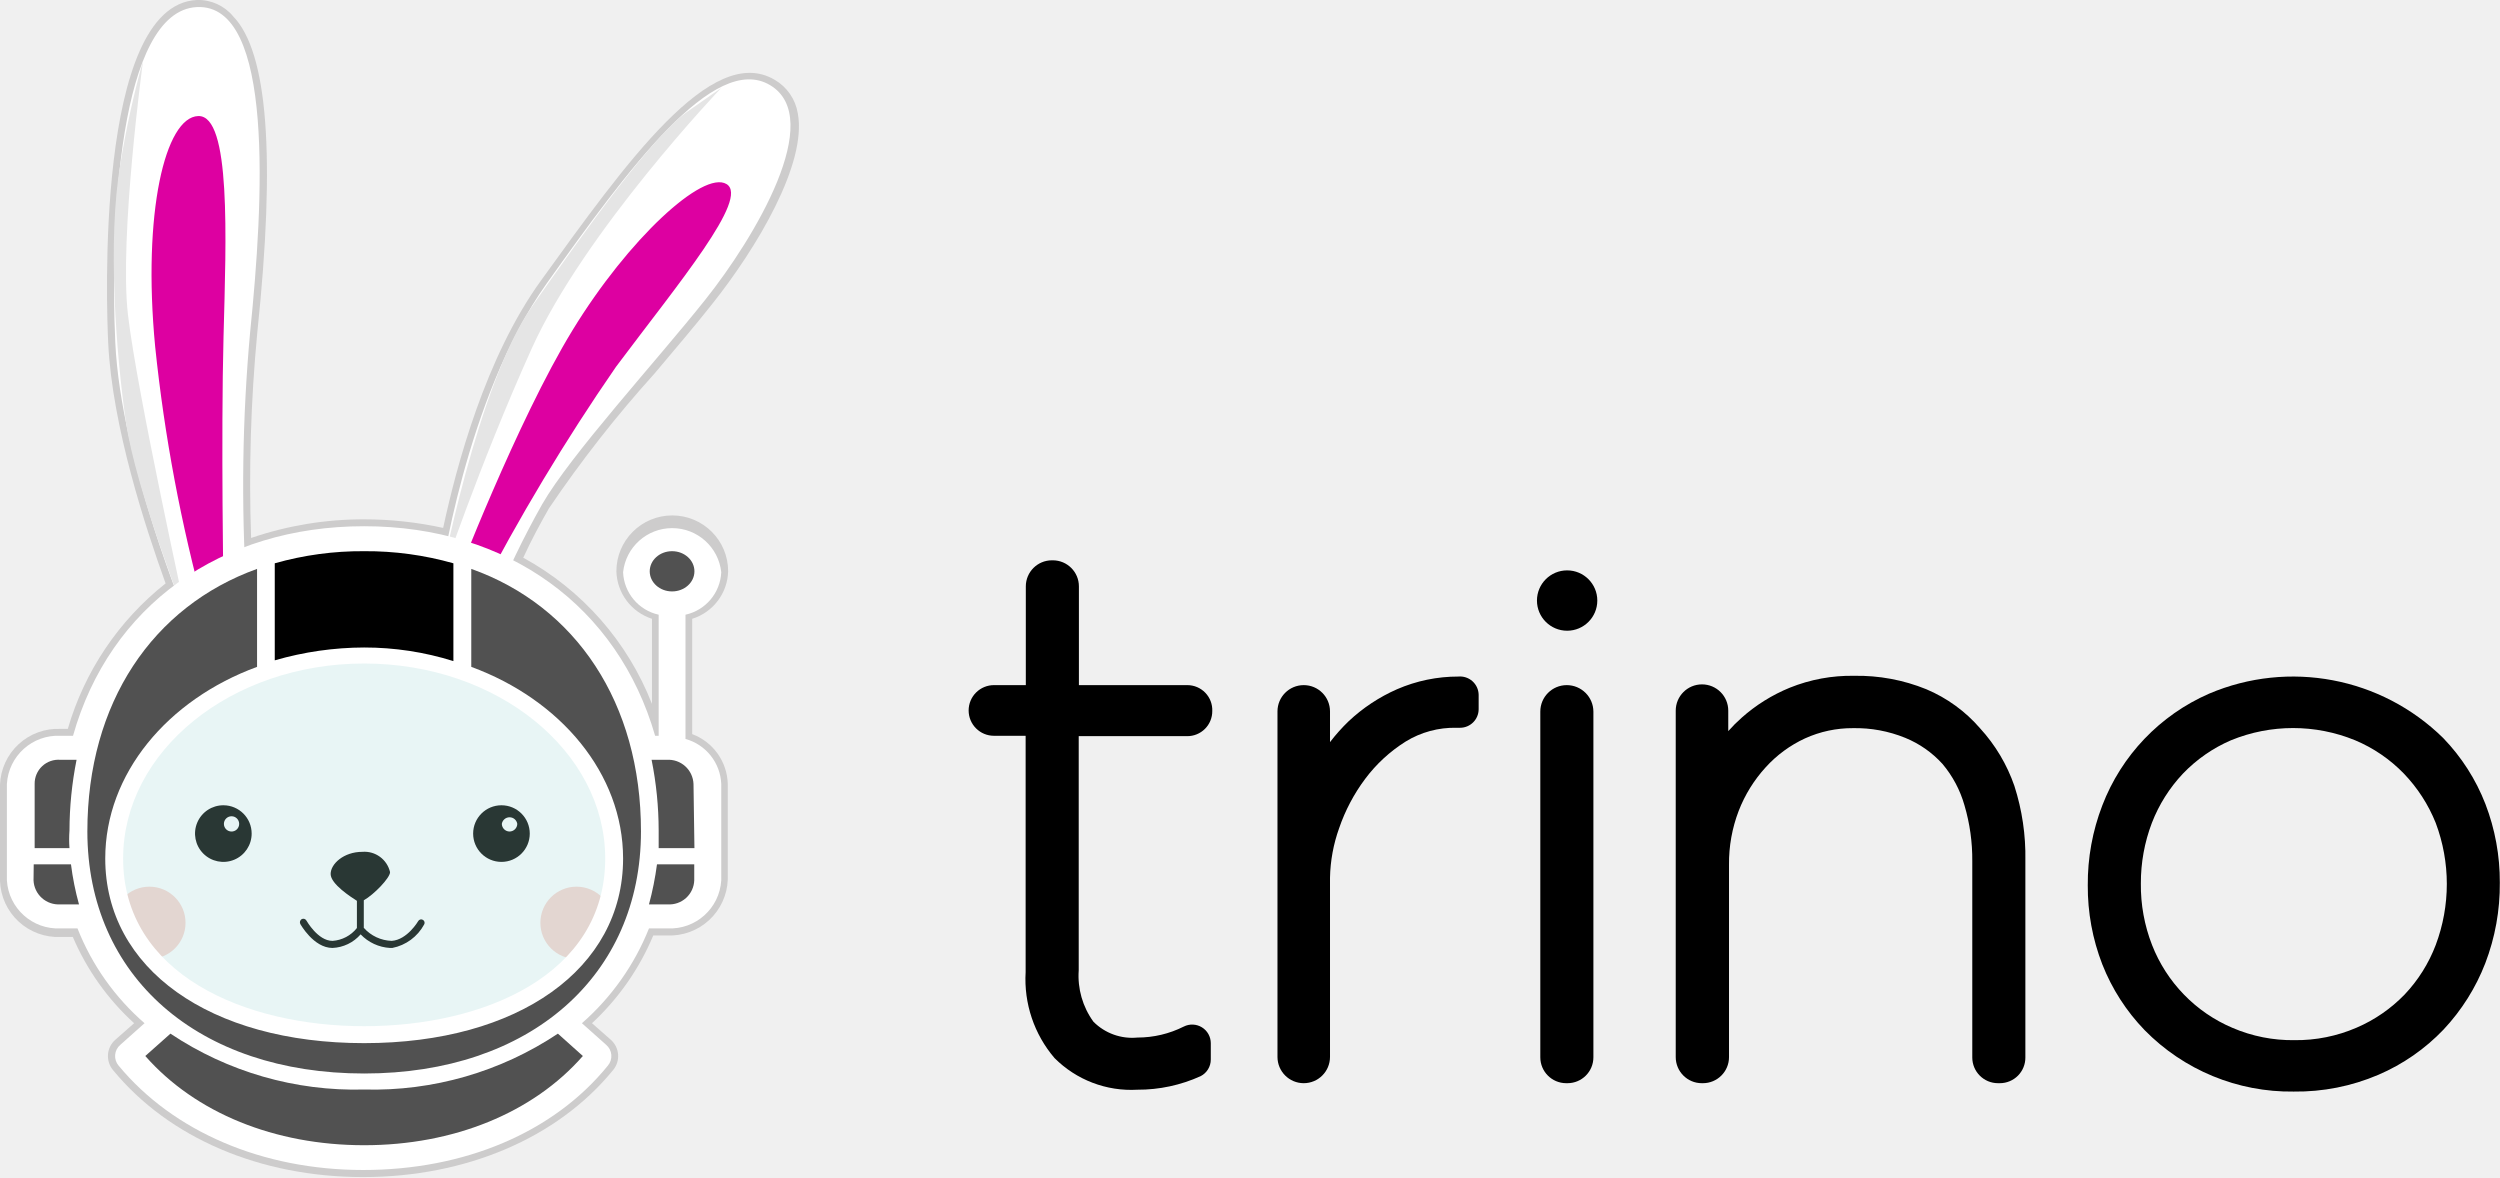
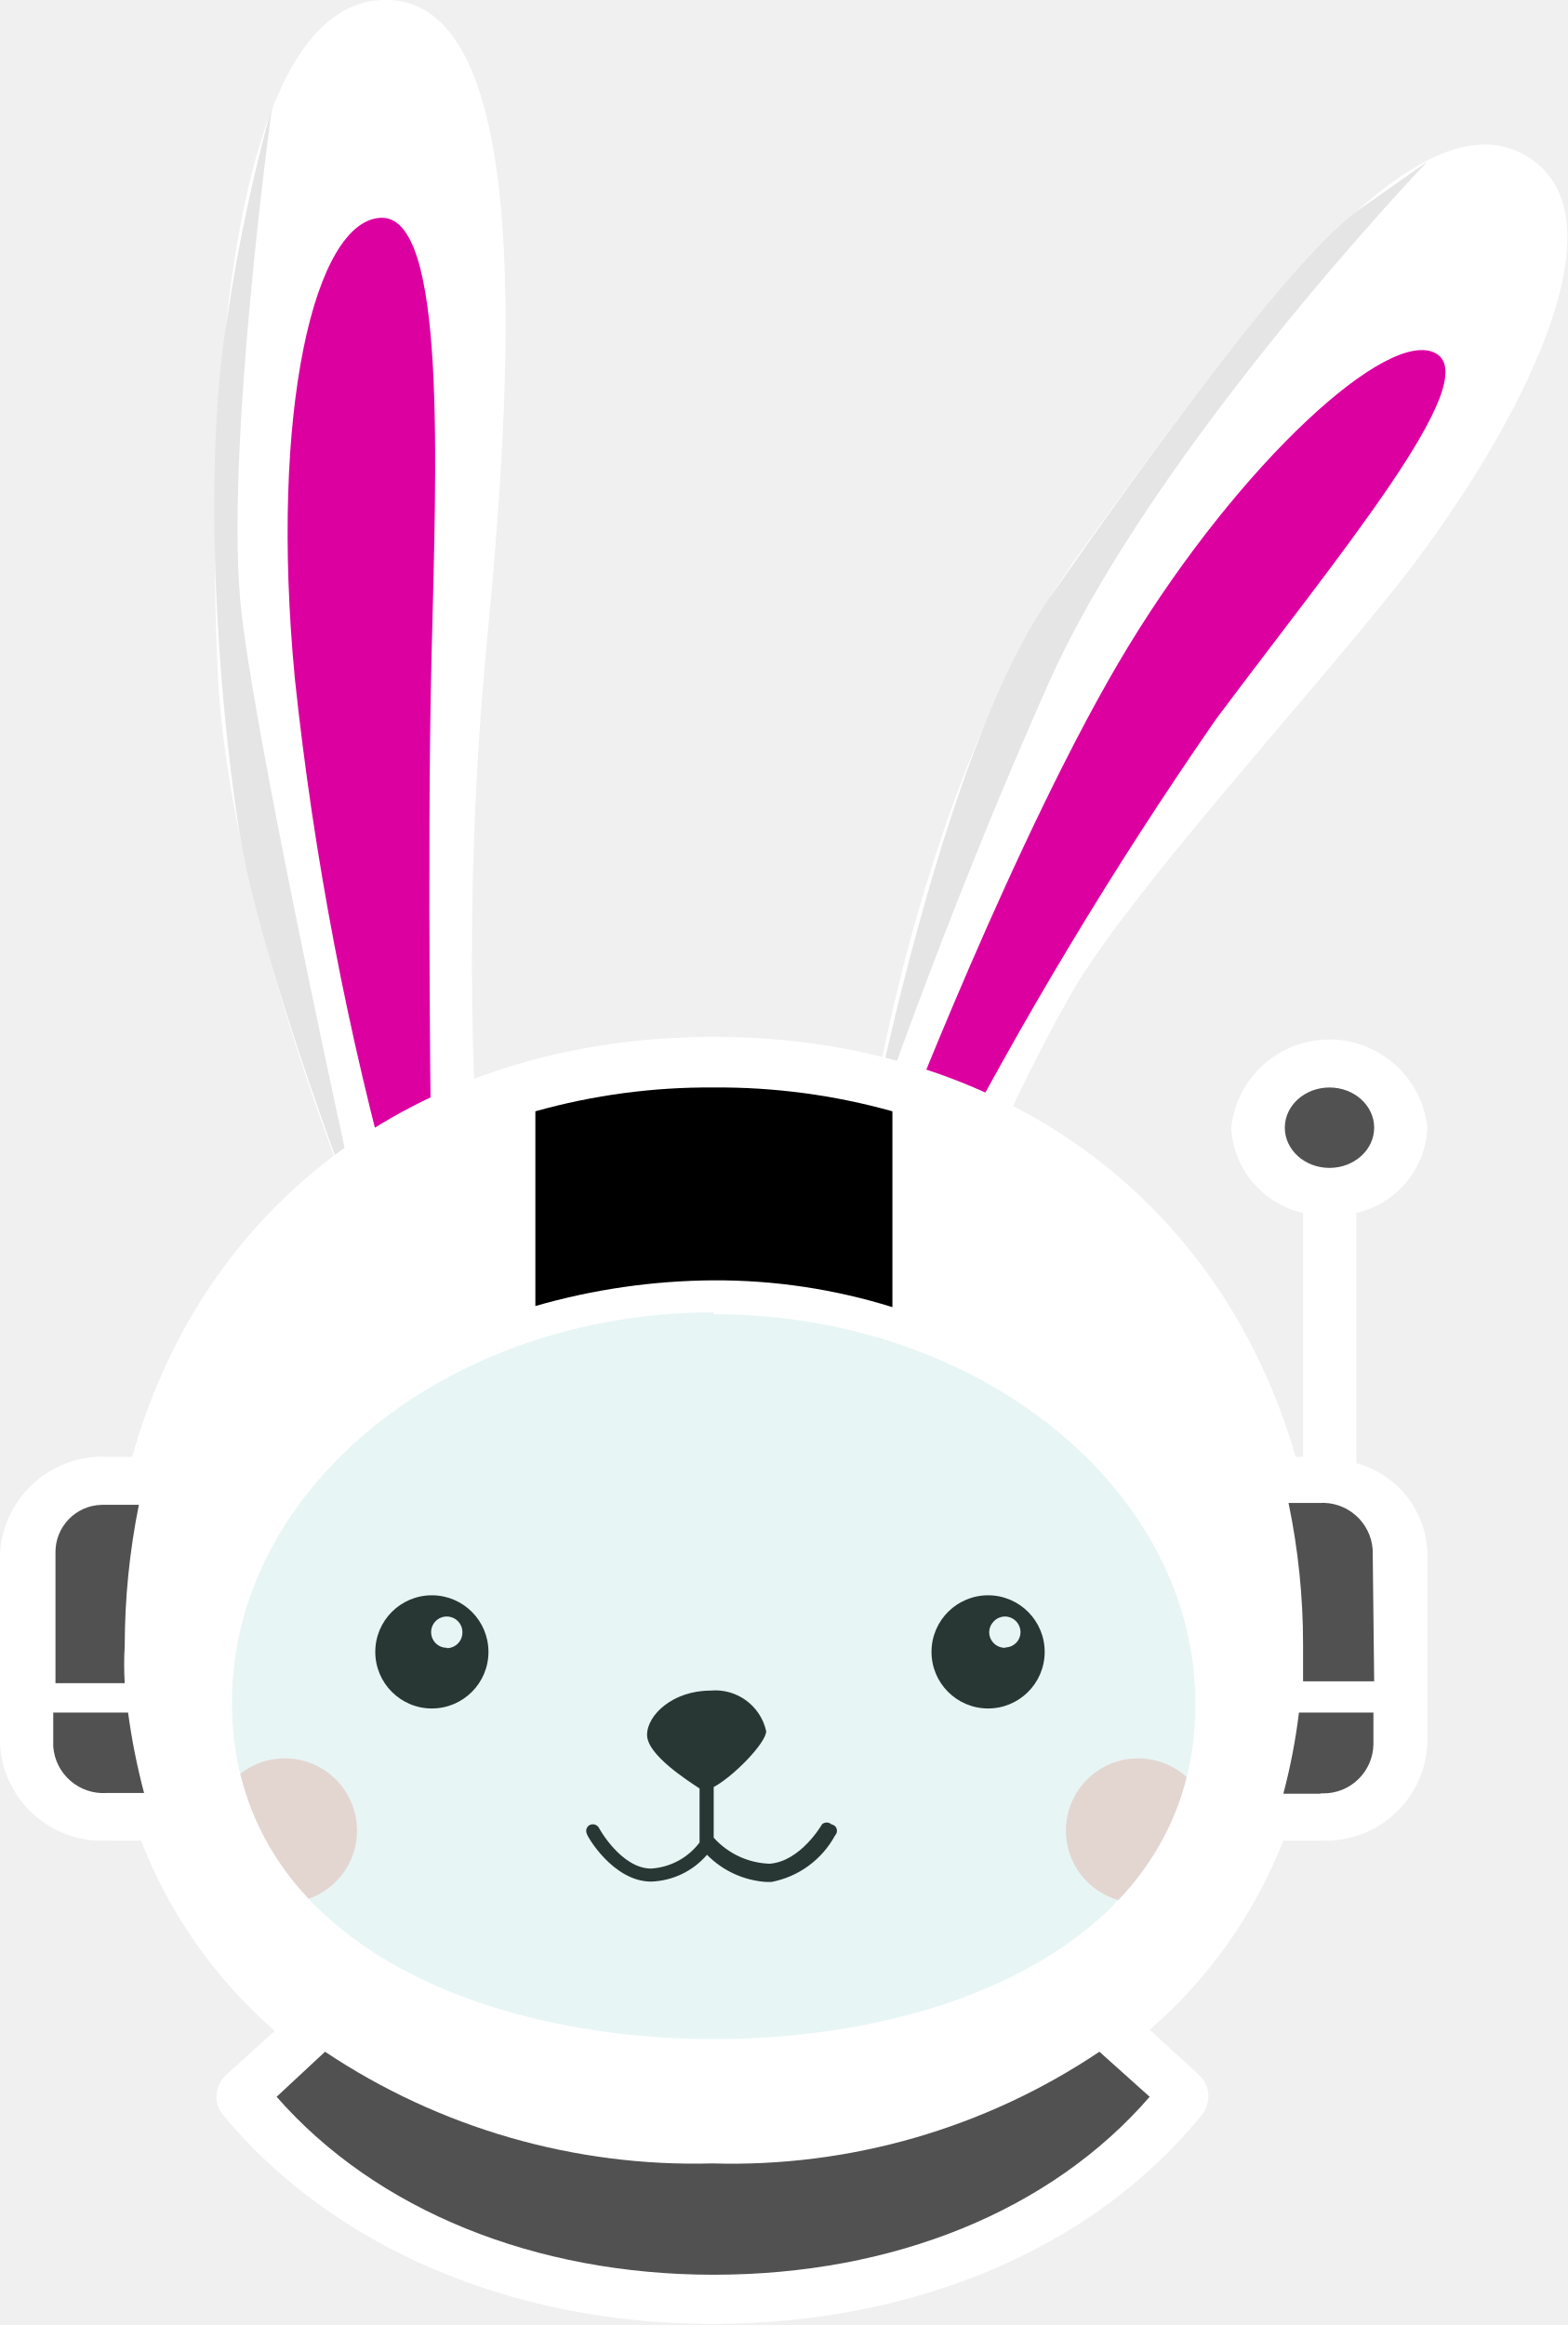
- <svg xmlns="http://www.w3.org/2000/svg" viewBox="0 0 134.21 63.19">
+ <svg xmlns="http://www.w3.org/2000/svg" id="Layer_1" data-name="Layer 1" viewBox="0 0 42.1 62.45">
  <defs>
-     <style>.cls-1{fill:#cdcccc;}.cls-2{fill:#fff;}.cls-3{fill:#dd00a1;}.cls-4{fill:#f9d8d2;}.cls-5{fill:#10110e;}.cls-6{fill:#e5e5e5;}.cls-7{fill:#8accce;opacity:0.2;}.cls-8{fill:#515151;}</style>
+     <style>.cls-1{fill:#fff;}.cls-2{fill:#dd00a1;}.cls-3{fill:#f9d8d2;}.cls-4{fill:#10110e;}.cls-5{fill:#e5e5e5;}.cls-6{fill:#8accce;opacity:0.2;isolation:isolate;}.cls-7{fill:#515151;}</style>
  </defs>
-   <g id="Layer_2" data-name="Layer 2">
-     <g id="Layer_3" data-name="Layer 3">
-       <path class="cls-1" d="M39.09,30.67a3,3,0,0,0-6,0A2.76,2.76,0,0,0,35,33.22v4.57a15.27,15.27,0,0,0-6.91-7.85c.46-1,.93-1.86,1.38-2.65a65.83,65.83,0,0,1,5.67-7.24c1.13-1.34,2.2-2.6,3.07-3.7,2.44-3.06,5.12-7.58,4.62-10.26a2.56,2.56,0,0,0-1.25-1.81c-3.39-2-8,4.5-12.53,10.77-3,4.14-4.55,10-5.26,13.29a19.86,19.86,0,0,0-4.23-.46,18.63,18.63,0,0,0-6.08,1,85.14,85.14,0,0,1,.33-11c1-9.51.56-15.09-1.29-17A2.43,2.43,0,0,0,10.56,0C5.1.27,5.72,16.58,5.81,18.44c.22,4.46,2,9.88,3.08,12.88a15.44,15.44,0,0,0-5.25,7.81H3.25a3.11,3.11,0,0,0-3.25,3v5.17a3.12,3.12,0,0,0,3.25,3h.66A13.34,13.34,0,0,0,7.2,54.93l-1,.88a1.17,1.17,0,0,0-.13,1.64c3,3.65,7.91,5.74,13.42,5.74s10.44-2.09,13.42-5.74a1.17,1.17,0,0,0-.13-1.64l-1-.88a13.56,13.56,0,0,0,3.29-4.71h.75a3.12,3.12,0,0,0,3.25-3V42.09a2.94,2.94,0,0,0-1.91-2.68V33.22A2.75,2.75,0,0,0,39.09,30.67Z" />
-       <path class="cls-2" d="M14.62,55.74c.92-.61-1.5-.38-1.7-.79a16.49,16.49,0,0,1-2.86-.51c-1.7-.45-5.78-3.19-6.22-5.82S3.84,41,5.68,38a17.21,17.21,0,0,1,4.38-4.7s-3.57-8.49-3.87-14.9S6.39.58,10.57.38s3.57,10.48,2.86,17.43a90.59,90.59,0,0,0-.2,13.88,19.73,19.73,0,0,1,5.5-.92,21.12,21.12,0,0,1,4.9.46s1.33-9.84,5.71-16,9-12.45,12-10.66-.82,8.18-3.47,11.51-7.24,8.33-8.77,11a46.59,46.59,0,0,0-2.65,5.51,14.93,14.93,0,0,1,6.39,6.32C35,43.22,35.16,48.52,34,50.77a8.08,8.08,0,0,1-5.61,4c-1.33.06-6.92,1.45-6.92,1.45Z" />
-       <path class="cls-3" d="M24.41,31.32s3.34-8.71,6.33-13.6,7-8.59,8.26-7.84-2.57,5.32-5.93,9.81a113.44,113.44,0,0,0-7.43,12.38Z" />
-       <path class="cls-3" d="M11,32.81l1-.74s-.14-8.71,0-14,.41-11.9-1.36-11.84-3,5.17-2.31,12.38A87.47,87.47,0,0,0,11,32.81Z" />
-       <circle class="cls-4" cx="8.02" cy="49.54" r="1.94" />
-       <circle class="cls-4" cx="30.95" cy="49.54" r="1.94" />
-       <path class="cls-5" d="M22.7,49.38a.18.18,0,0,0-.25.07s-.58,1-1.42,1.06a2.09,2.09,0,0,1-1.5-.7V48.33c.54-.3,1.41-1.2,1.41-1.51a1.41,1.41,0,0,0-1.49-1.09c-1,0-1.7.65-1.7,1.19s1.1,1.24,1.41,1.44v1.46a1.82,1.82,0,0,1-1.31.69c-.79,0-1.39-1.08-1.4-1.09a.19.19,0,0,0-.25-.08.2.2,0,0,0-.08.26s.71,1.29,1.73,1.29a2.12,2.12,0,0,0,1.51-.73,2.37,2.37,0,0,0,1.58.73h.12a2.49,2.49,0,0,0,1.71-1.26A.18.18,0,0,0,22.7,49.38Z" />
-       <path class="cls-6" d="M10.06,33.32s-2.77-7-3.3-10.66-1-9.77-.3-13.84A50,50,0,0,1,7.68,3.26S6.39,12.75,6.87,16.9,10.06,33.32,10.06,33.32Z" />
-       <path class="cls-6" d="M23.63,31.23s2-10.59,4.91-14.75S35.06,7.27,36.89,6l1.83-1.28s-7.34,7.7-10.18,14S23.63,31.23,23.63,31.23Z" />
-       <path class="cls-5" d="M12,43.23a1.52,1.52,0,1,0,1.51,1.52A1.52,1.52,0,0,0,12,43.23Zm.43,1.41a.41.41,0,0,1-.41-.41.41.41,0,0,1,.82,0A.41.41,0,0,1,12.41,44.64Z" />
-       <path class="cls-5" d="M26.92,43.23a1.52,1.52,0,1,0,1.52,1.52A1.52,1.52,0,0,0,26.92,43.23Zm.43,1.41a.42.42,0,0,1-.41-.41.42.42,0,0,1,.83,0A.42.42,0,0,1,27.35,44.64Z" />
-       <ellipse class="cls-7" cx="19.73" cy="45.32" rx="14.1" ry="10.16" />
-       <path class="cls-2" d="M36.8,39.67V33a2.45,2.45,0,0,0,1.92-2.28,2.65,2.65,0,0,0-5.27,0A2.44,2.44,0,0,0,35.36,33V39.5h-.19c-2-6.94-7.91-11.25-15.62-11.25S5.89,32.52,3.92,39.5H3.25A2.75,2.75,0,0,0,.37,42.09v5.17a2.75,2.75,0,0,0,2.88,2.58h.91a13.11,13.11,0,0,0,3.6,5.09l-1.3,1.16a.79.79,0,0,0-.09,1.12c2.92,3.53,7.71,5.6,13.13,5.6s10.21-2,13.13-5.6a.79.79,0,0,0-.09-1.12l-1.3-1.16a13.34,13.34,0,0,0,3.6-5.09h1a2.75,2.75,0,0,0,2.88-2.58V42.09A2.62,2.62,0,0,0,36.8,39.67ZM19.55,35.62c7.14,0,12.94,4.7,12.94,10.47,0,6.25-6.52,9-12.94,9s-12.94-2.8-12.94-9C6.61,40.32,12.41,35.62,19.55,35.62Z" />
-       <path class="cls-8" d="M37.28,45.53H35.36c0-.3,0-.6,0-.94a19.35,19.35,0,0,0-.38-3.8h.81a1.35,1.35,0,0,1,1.44,1.3Z" />
-       <path class="cls-8" d="M35.84,48.55h-1a16.69,16.69,0,0,0,.43-2.15h2v.86A1.34,1.34,0,0,1,35.84,48.55Z" />
-       <path class="cls-8" d="M19.55,61.48c-4.8,0-9.06-1.73-11.75-4.79l1.35-1.2a17.86,17.86,0,0,0,10.4,3,17.89,17.89,0,0,0,10.4-3l1.34,1.2C28.61,59.75,24.34,61.48,19.55,61.48Z" />
-       <path class="cls-8" d="M3.25,40.79h.86a19.66,19.66,0,0,0-.38,3.8,6.18,6.18,0,0,0,0,.94H1.86V42.09A1.28,1.28,0,0,1,3.25,40.79Z" />
-       <path d="M19.55,34.76a17.4,17.4,0,0,0-4.8.69V30.24a17.14,17.14,0,0,1,4.8-.65,17.12,17.12,0,0,1,4.79.65v5.25A16,16,0,0,0,19.55,34.76Z" />
-       <path class="cls-8" d="M13.8,30.54V35.8C9,37.56,5.65,41.53,5.65,46.09,5.65,52,11.26,56,19.55,56s13.9-4,13.9-9.91c0-4.56-3.36-8.53-8.15-10.29V30.54c5.61,2,9.11,7.19,9.11,14.09,0,7.76-5.95,13-14.86,13s-14.86-5.21-14.86-13C4.69,37.73,8.19,32.56,13.8,30.54Z" />
-       <path class="cls-8" d="M1.81,46.4h2a15.15,15.15,0,0,0,.43,2.15h-1a1.35,1.35,0,0,1-1.44-1.29Z" />
-       <ellipse class="cls-8" cx="36.08" cy="30.67" rx="1.2" ry="1.08" />
-       <path d="M63.74,36.78H57.92v-5.3a1.4,1.4,0,0,0-1.4-1.4h-.05a1.4,1.4,0,0,0-1.4,1.4v5.3h-1.7A1.36,1.36,0,0,0,52,38.14v0a1.36,1.36,0,0,0,1.36,1.36h1.7V52.19a6.51,6.51,0,0,0,1.55,4.61,5.81,5.81,0,0,0,4.45,1.7,8.11,8.11,0,0,0,3.4-.73,1,1,0,0,0,.54-.89V56a1,1,0,0,0-1.45-.89,5.53,5.53,0,0,1-2.49.59,2.93,2.93,0,0,1-2.36-.85,4.19,4.19,0,0,1-.79-2.76V39.52h5.82a1.34,1.34,0,0,0,1.35-1.35v0A1.34,1.34,0,0,0,63.74,36.78Z" />
-       <path d="M78.29,36.32A8.23,8.23,0,0,0,75,37a9.19,9.19,0,0,0-2.6,1.72,9.91,9.91,0,0,0-1,1.12V38.19a1.41,1.41,0,0,0-1.41-1.41h0a1.41,1.41,0,0,0-1.41,1.41V56.74a1.41,1.41,0,0,0,1.41,1.41h0a1.41,1.41,0,0,0,1.41-1.41V47.12a8.36,8.36,0,0,1,.49-2.66,9.61,9.61,0,0,1,1.4-2.65,8.06,8.06,0,0,1,2.17-2,5,5,0,0,1,2.73-.74h.19a1,1,0,0,0,1-1v-.77A1,1,0,0,0,78.29,36.32Z" />
-       <path d="M84.11,36.78h0a1.42,1.42,0,0,0-1.42,1.42V56.76a1.39,1.39,0,0,0,1.38,1.39h.08a1.39,1.39,0,0,0,1.39-1.39V38.2A1.43,1.43,0,0,0,84.11,36.78Z" />
-       <path d="M106.3,39.1A7.84,7.84,0,0,0,103.41,37a9.82,9.82,0,0,0-3.87-.72,8.82,8.82,0,0,0-3.46.64,9,9,0,0,0-2.58,1.61,8.15,8.15,0,0,0-.72.72v-1.1a1.41,1.41,0,0,0-1.41-1.41h0a1.41,1.41,0,0,0-1.41,1.41V56.75a1.4,1.4,0,0,0,1.4,1.4h.06a1.4,1.4,0,0,0,1.4-1.4V46.42a7.85,7.85,0,0,1,.52-2.89,7.44,7.44,0,0,1,1.45-2.34,6.55,6.55,0,0,1,2.11-1.55,6.15,6.15,0,0,1,2.58-.55,7.07,7.07,0,0,1,2.8.52,5.52,5.52,0,0,1,2,1.4,6,6,0,0,1,1.18,2.22,10.27,10.27,0,0,1,.42,3V56.77a1.38,1.38,0,0,0,1.38,1.38h.1a1.37,1.37,0,0,0,1.37-1.38V46.19a12.33,12.33,0,0,0-.59-4A8.87,8.87,0,0,0,106.3,39.1Z" />
-       <path d="M133.43,43.17a10.63,10.63,0,0,0-2.27-3.55,11.5,11.5,0,0,0-12.57-2.38,10.74,10.74,0,0,0-5.73,6,11.68,11.68,0,0,0-.78,4.29,11.53,11.53,0,0,0,.78,4.24,10.75,10.75,0,0,0,2.27,3.53,11,11,0,0,0,8,3.3,11.2,11.2,0,0,0,4.55-.9,10.62,10.62,0,0,0,3.5-2.43,11,11,0,0,0,2.24-3.56,11.81,11.81,0,0,0,.78-4.33A11.61,11.61,0,0,0,133.43,43.17ZM123.18,55.84a8.15,8.15,0,0,1-3.33-.66,7.94,7.94,0,0,1-2.61-1.79,8,8,0,0,1-1.71-2.66,8.81,8.81,0,0,1-.6-3.3,9.05,9.05,0,0,1,.59-3.25,8.11,8.11,0,0,1,1.67-2.65,7.9,7.9,0,0,1,2.58-1.79,8.79,8.79,0,0,1,6.66,0,7.88,7.88,0,0,1,2.62,1.79,8.27,8.27,0,0,1,1.71,2.65,9.31,9.31,0,0,1,0,6.55,8,8,0,0,1-1.67,2.66,7.94,7.94,0,0,1-2.58,1.78A8.16,8.16,0,0,1,123.18,55.84Z" />
-       <circle cx="84.13" cy="32.24" r="1.62" />
-     </g>
-   </g>
+   <path class="cls-1" d="M14.24,55.36c.92-.61-1.49-.38-1.69-.79a15,15,0,0,1-2.82-.51C8,53.62,3.9,50.85,3.47,48.25s0-7.65,1.83-10.61A17,17,0,0,1,9.73,33S6.16,24.51,5.85,18.1,6,.21,10.24,0s3.49,10.48,2.82,17.43a89.47,89.47,0,0,0-.21,13.89,19.45,19.45,0,0,1,5.51-.92,21.2,21.2,0,0,1,4.9.46S24.58,21,29,14.86,38,2.4,41,4.19s-.81,8.19-3.46,11.52-7.25,8.33-8.78,11a47.26,47.26,0,0,0-2.65,5.51,15,15,0,0,1,6.4,6.32c2.07,4.28,2.27,9.59,1.15,11.83a8.1,8.1,0,0,1-5.61,4c-1.32.1-6.91,1.48-6.91,1.48Z" transform="translate(0 0)" />
+   <path class="cls-2" d="M24,30.94s3.33-8.7,6.32-13.6,7-8.59,8.26-7.84S36,14.85,32.66,19.32a112.3,112.3,0,0,0-7.44,12.37Z" transform="translate(0 0)" />
+   <path class="cls-2" d="M10.64,32.44l.95-.75s-.13-8.7,0-14S12,5.78,10.23,5.85,7.23,11,7.92,18.23A86.92,86.92,0,0,0,10.64,32.44Z" transform="translate(0 0)" />
+   <circle class="cls-3" cx="7.65" cy="49.17" r="1.94" />
+   <circle class="cls-3" cx="30.57" cy="49.17" r="1.94" />
+   <path class="cls-4" d="M22.33,49a.19.19,0,0,0-.25,0h0s-.57,1-1.41,1.06a2.11,2.11,0,0,1-1.5-.7V48c.54-.29,1.41-1.19,1.41-1.5a1.4,1.4,0,0,0-1.5-1.09c-1,0-1.7.65-1.7,1.19s1.1,1.23,1.41,1.44v1.45a1.77,1.77,0,0,1-1.3.7c-.8,0-1.4-1.08-1.4-1.09a.19.19,0,0,0-.25-.08h0a.18.18,0,0,0-.08.23h0c0,.06.71,1.29,1.73,1.29a2.07,2.07,0,0,0,1.5-.72,2.46,2.46,0,0,0,1.59.73h.14a2.47,2.47,0,0,0,1.71-1.25.18.18,0,0,0,0-.25A.24.24,0,0,0,22.33,49Z" transform="translate(0 0)" />
+   <path class="cls-5" d="M9.73,33S7,26,6.42,22.29s-1-9.78-.3-13.85A46.3,46.3,0,0,1,7.31,2.85S6,12.34,6.49,16.49,9.73,33,9.73,33Z" transform="translate(0 0)" />
+   <path class="cls-5" d="M23.26,30.85s2-10.59,4.91-14.76S34.73,6.9,36.52,5.62l1.82-1.28S31,12,28.17,18.34,23.26,30.85,23.26,30.85Z" transform="translate(0 0)" />
+   <path class="cls-4" d="M11.6,42.85a1.52,1.52,0,1,0,1.52,1.52h0a1.52,1.52,0,0,0-1.5-1.52Zm.4,1.41a.42.42,0,1,1,.42-.42h0a.42.42,0,0,1-.41.43h0Z" transform="translate(0 0)" />
+   <path class="cls-4" d="M26.55,42.85a1.52,1.52,0,1,0,1.51,1.53h0a1.52,1.52,0,0,0-1.51-1.53ZM27,44.26a.42.42,0,0,1-.43-.41h0a.43.43,0,0,1,.41-.43.42.42,0,0,1,.43.41h0a.41.41,0,0,1-.4.42h0Z" transform="translate(0 0)" />
+   <ellipse class="cls-6" cx="19.36" cy="44.95" rx="14.1" ry="10.16" />
+   <path class="cls-1" d="M36.43,39.3V32.58a2.46,2.46,0,0,0,1.91-2.29,2.65,2.65,0,0,0-5.27,0A2.48,2.48,0,0,0,35,32.58v6.55h-.2c-2-6.94-7.91-11.28-15.63-11.28S5.51,32.15,3.55,39.13H2.88A2.76,2.76,0,0,0,0,41.71v5.14a2.75,2.75,0,0,0,2.88,2.59h.91a13,13,0,0,0,3.59,5.11L6.09,55.72A.78.78,0,0,0,6,56.82l0,0H6c2.93,3.53,7.72,5.6,13.13,5.6s10.21-2,13.14-5.6a.79.79,0,0,0-.09-1.11h0l-1.3-1.19a13,13,0,0,0,3.59-5.08h1a2.74,2.74,0,0,0,2.87-2.6V41.71A2.58,2.58,0,0,0,36.43,39.3Zm-17.26-4c7.14,0,12.94,4.7,12.94,10.47,0,6.25-6.51,9-12.94,9S6.23,52,6.23,45.72C6.23,40,12,35.25,19.17,35.25Z" transform="translate(0 0)" />
+   <path class="cls-7" d="M36.91,45.16H35v-1a18.61,18.61,0,0,0-.39-3.79h.82a1.35,1.35,0,0,1,1.44,1.25h0Z" transform="translate(0 0)" />
+   <path class="cls-7" d="M35.47,48.18h-1A16.13,16.13,0,0,0,34.89,46h2v.85a1.34,1.34,0,0,1-1.36,1.32h-.06Z" transform="translate(0 0)" />
+   <path class="cls-7" d="M19.17,61.1c-4.79,0-9.06-1.72-11.74-4.78l1.3-1.21a17.87,17.87,0,0,0,10.4,3,17.73,17.73,0,0,0,10.4-3l1.35,1.21C28.23,59.38,24,61.1,19.17,61.1Z" transform="translate(0 0)" />
+   <path class="cls-7" d="M2.88,40.42h.85a19.33,19.33,0,0,0-.38,3.79,8.34,8.34,0,0,0,0,1H1.49v-3.5a1.27,1.27,0,0,1,1.24-1.29Z" transform="translate(0 0)" />
+   <path d="M19.17,34.39a17.66,17.66,0,0,0-4.79.69V29.85a17.23,17.23,0,0,1,4.79-.64,17.3,17.3,0,0,1,4.8.64v5.26A15.91,15.91,0,0,0,19.17,34.39Z" transform="translate(0 0)" />
+   <path class="cls-7" d="M1.44,46h2a17.56,17.56,0,0,0,.43,2.16h-1a1.35,1.35,0,0,1-1.44-1.25h0V46Z" transform="translate(0 0)" />
+   <ellipse class="cls-7" cx="35.71" cy="30.29" rx="1.2" ry="1.08" />
</svg>
